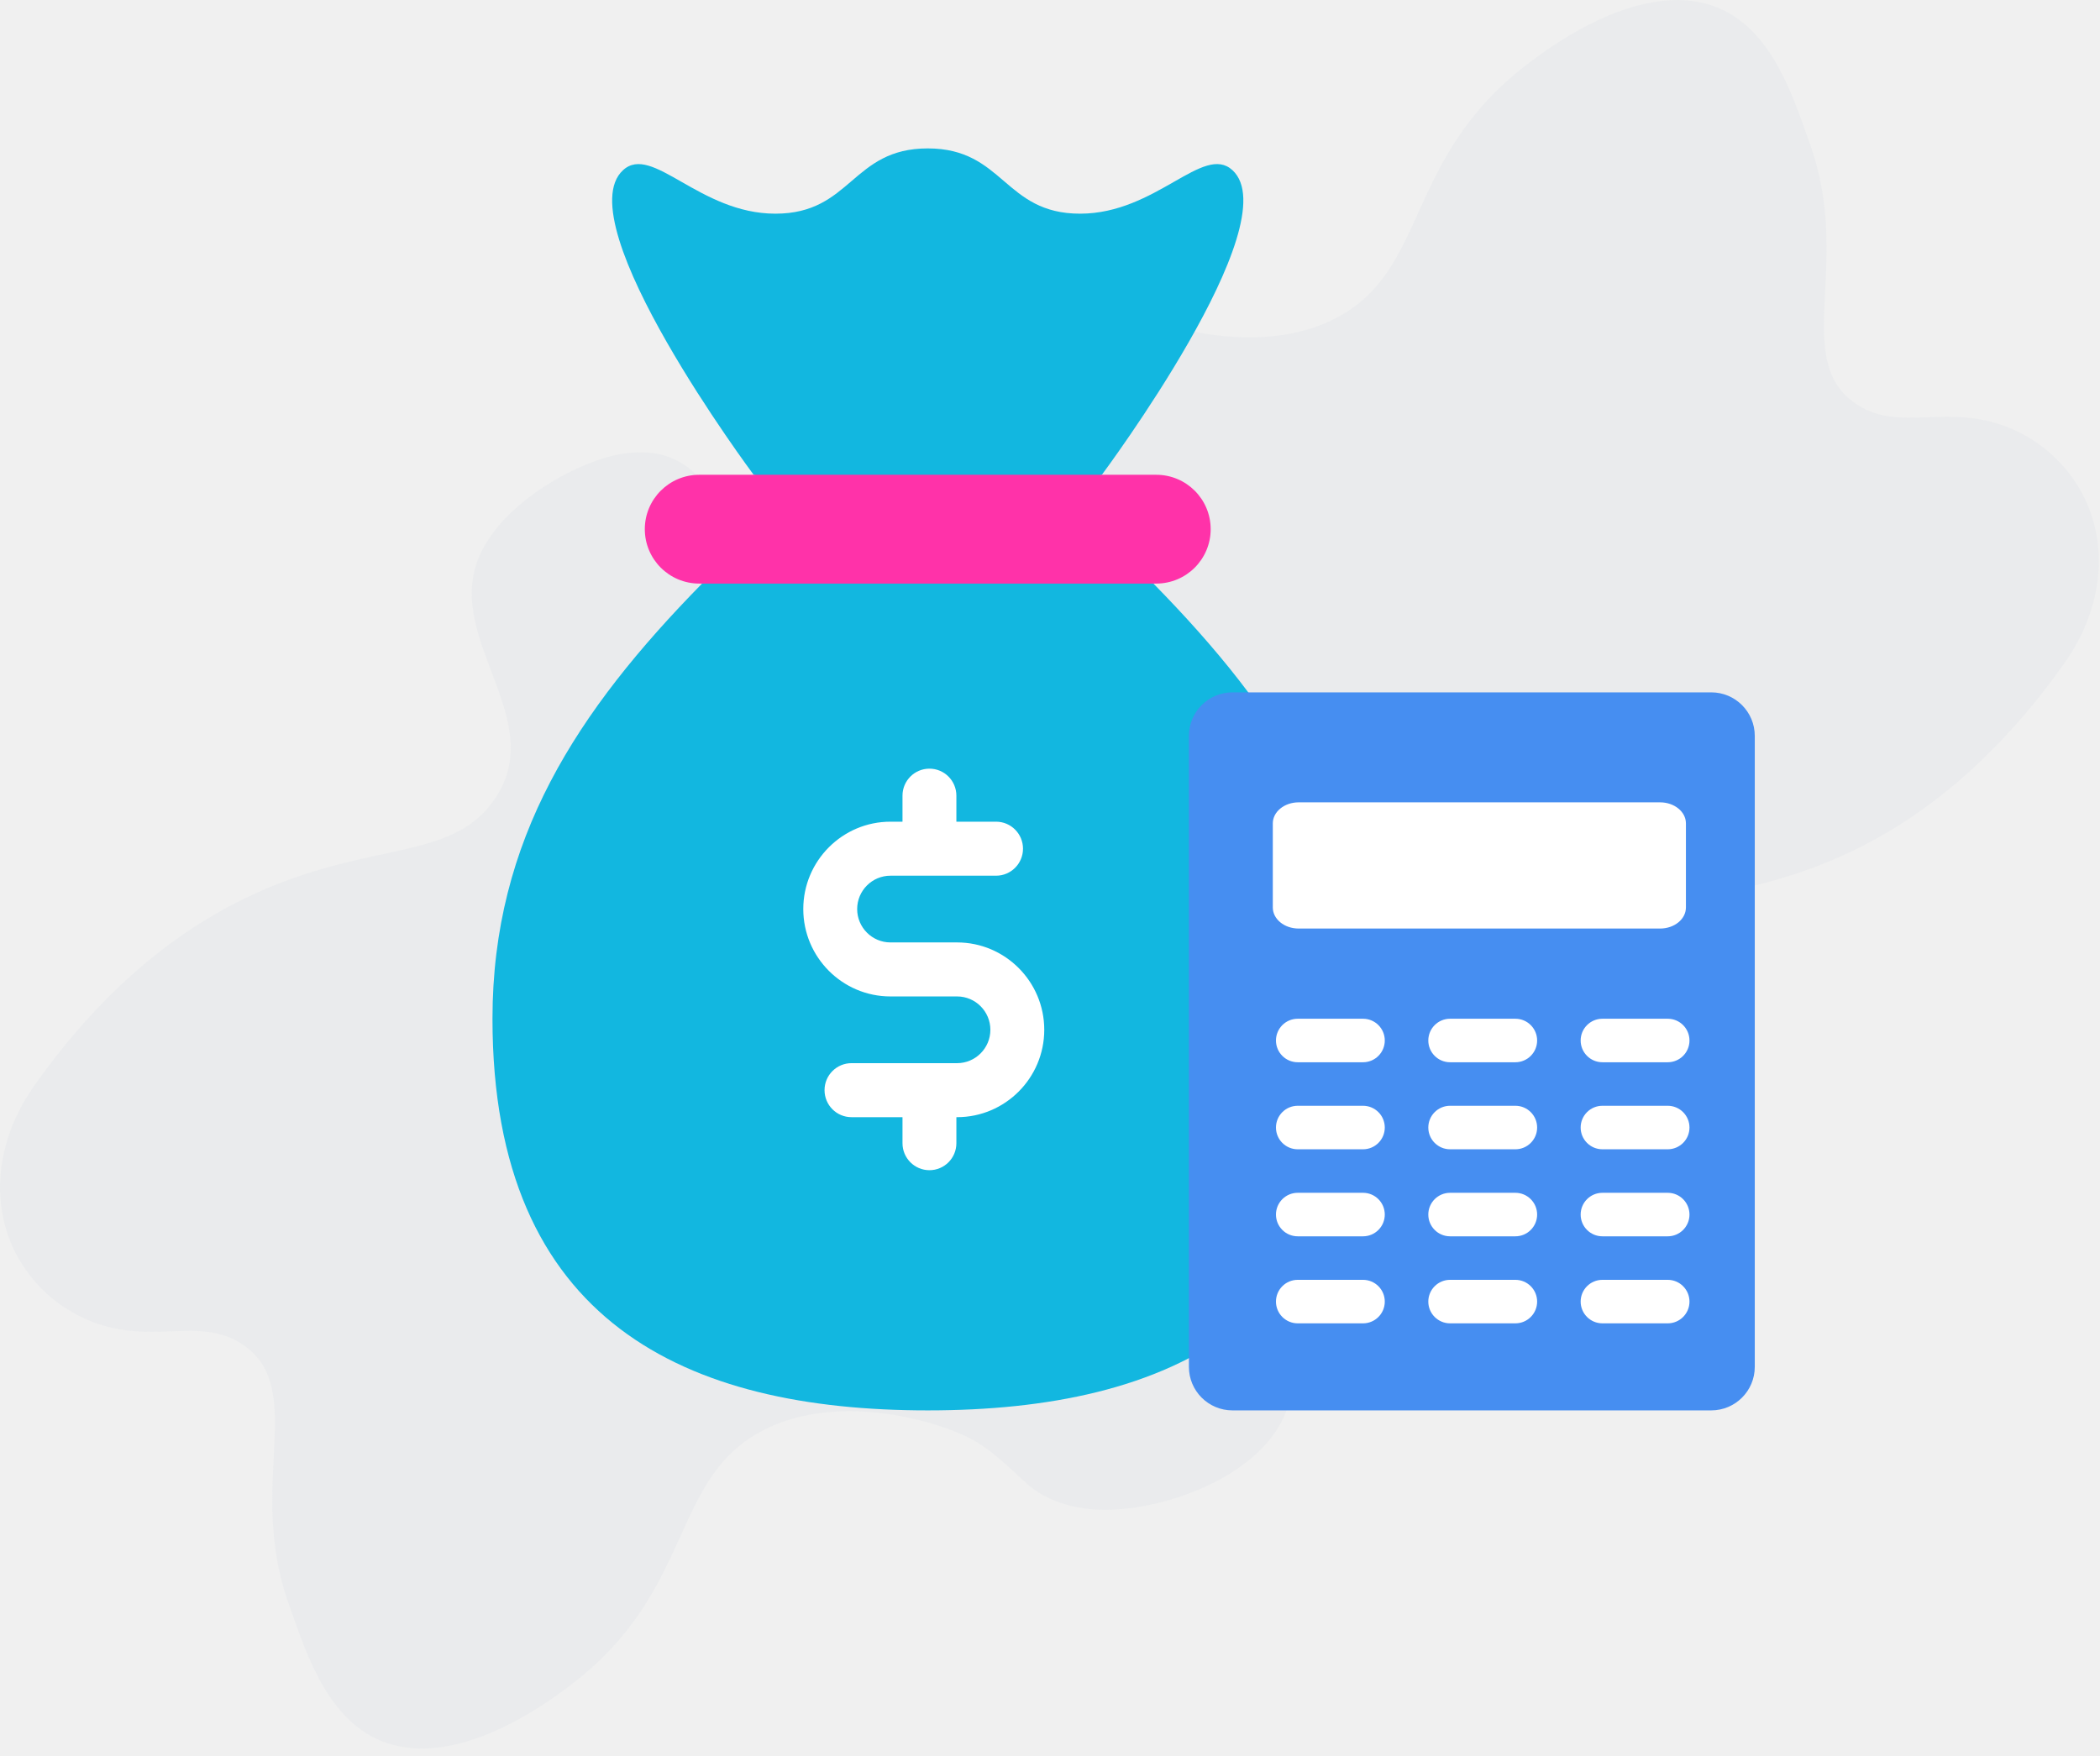
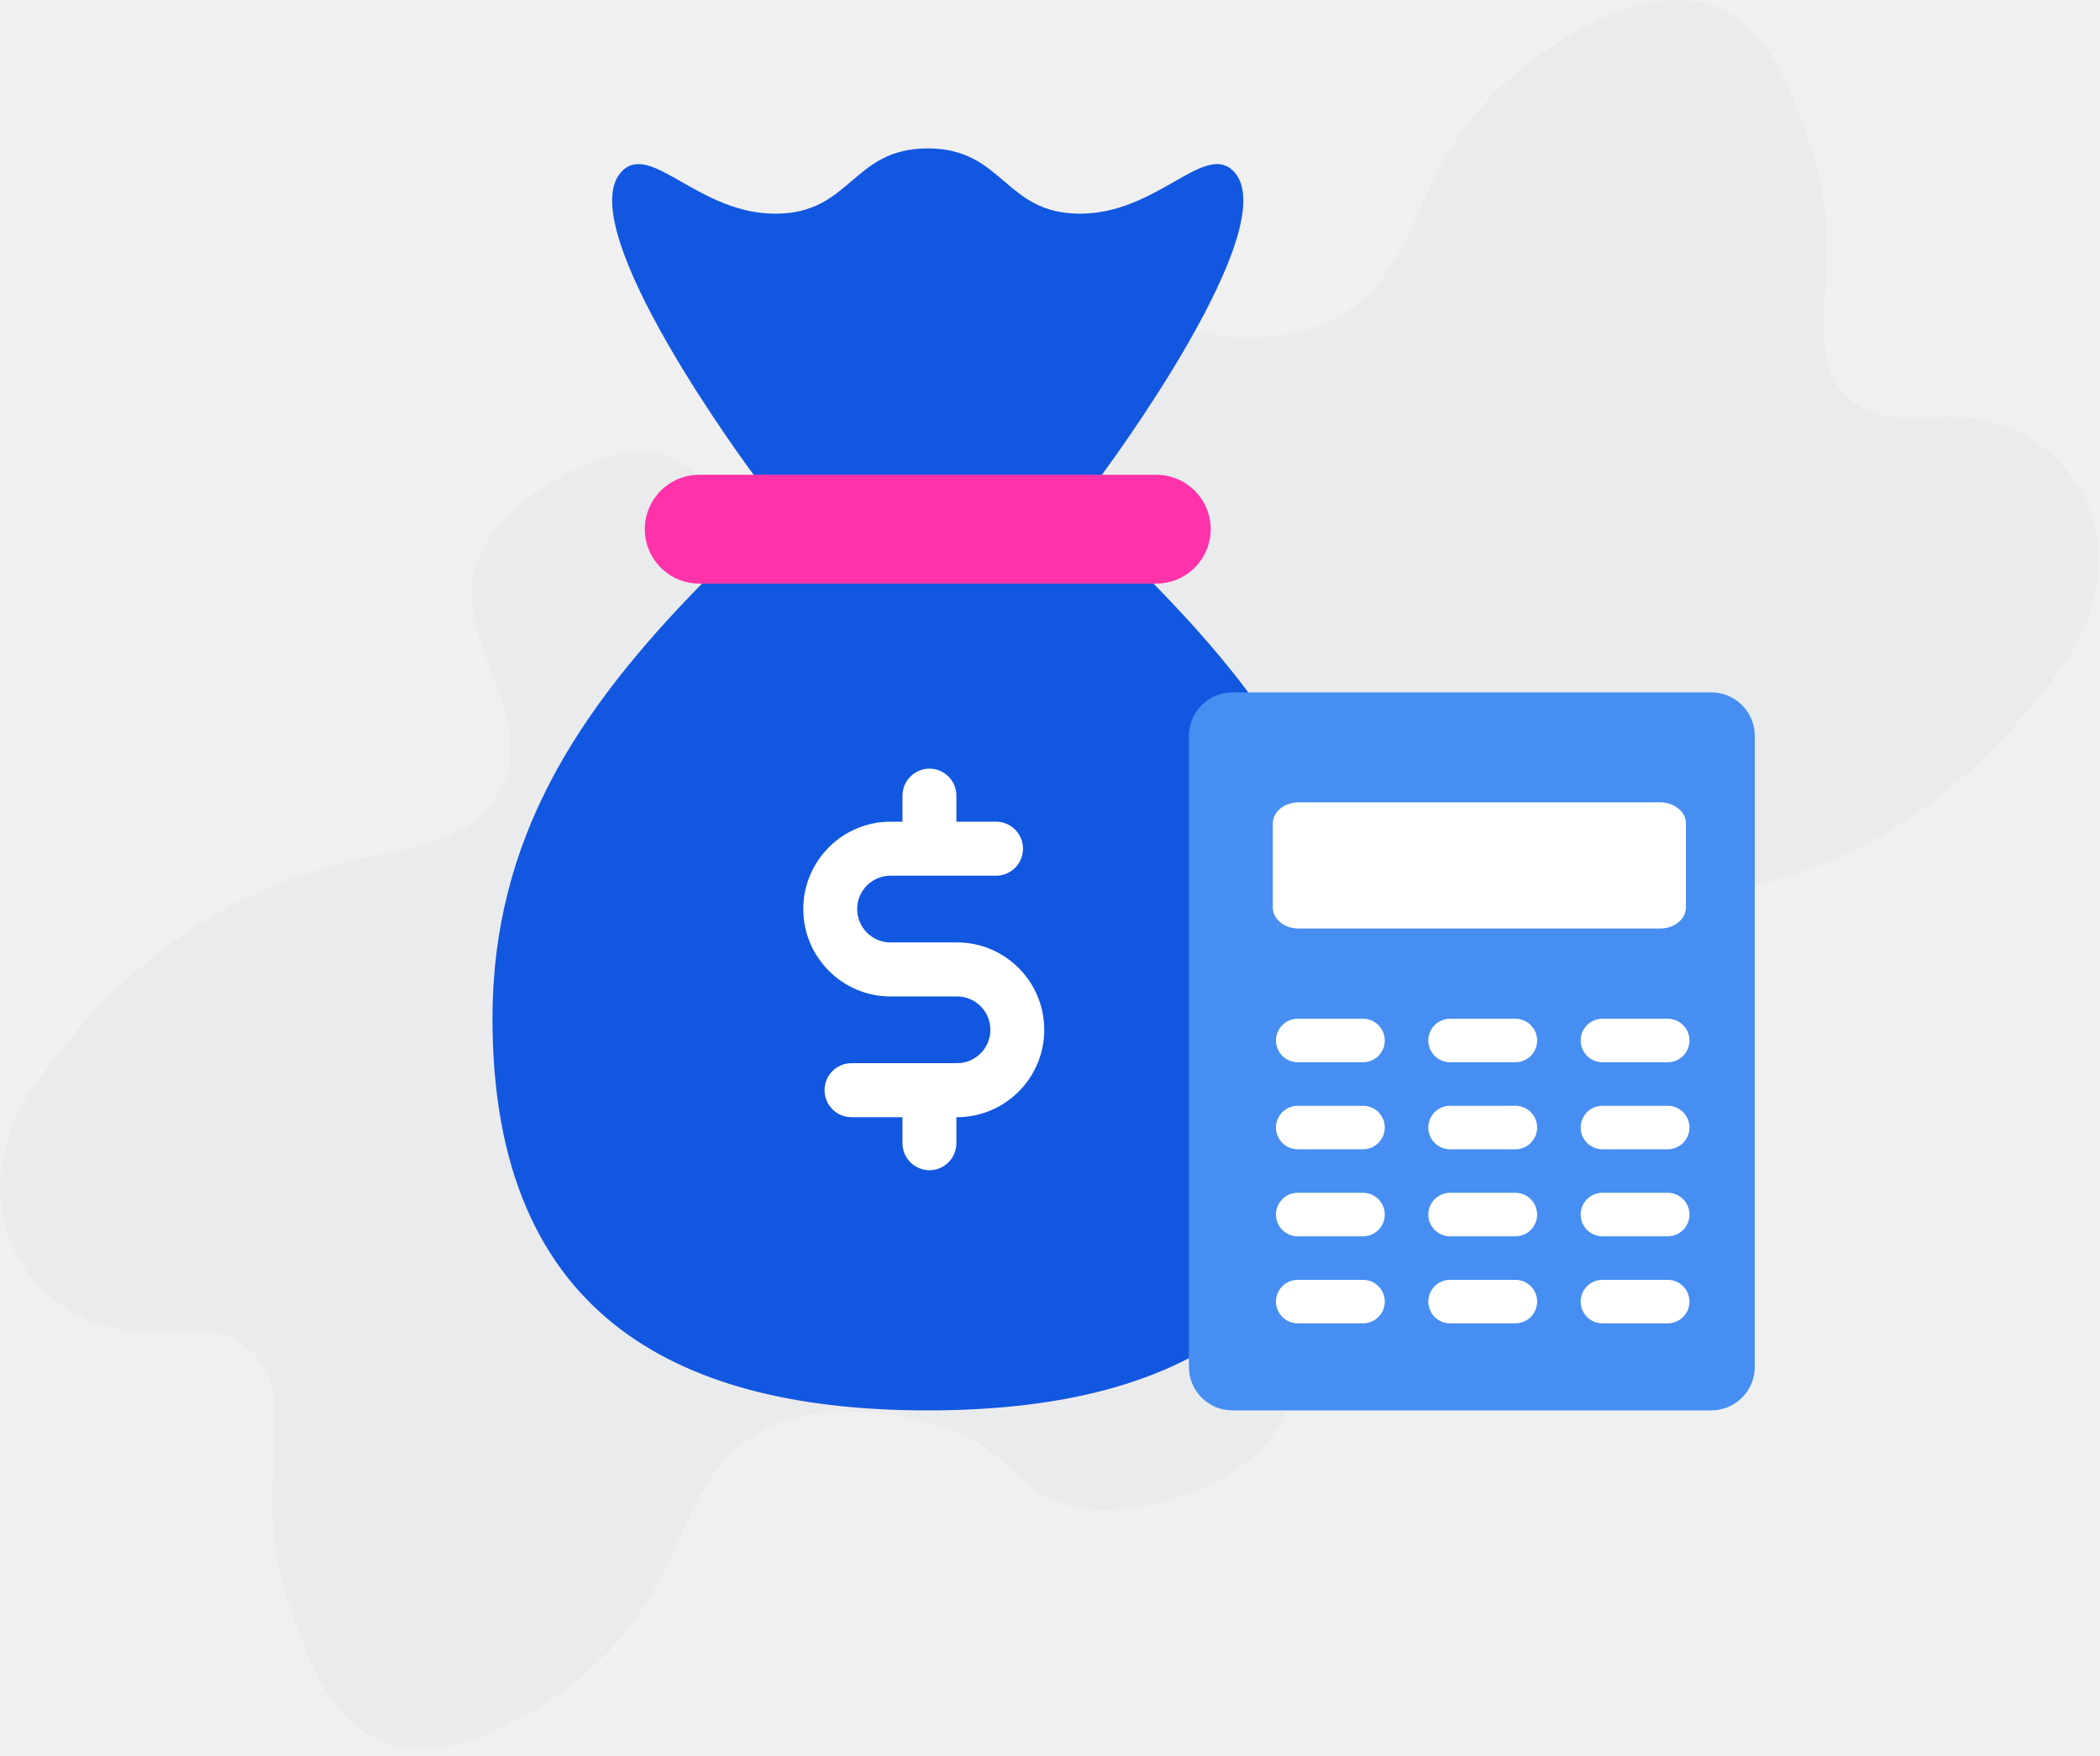
<svg xmlns="http://www.w3.org/2000/svg" width="183" height="153" viewBox="0 0 183 153" fill="none">
  <path opacity="0.3" fill-rule="evenodd" clip-rule="evenodd" d="M2.998 94.61C-1.136 100.455 -1.012 107.51 3.476 112.179C4.547 113.31 5.864 114.242 7.367 114.933C13.05 117.515 17.314 114.542 21.226 117.255C26.799 121.122 21.461 129.463 25.145 139.771C26.727 144.201 28.757 151.054 34.849 152.236C41.173 153.462 48.308 147.974 49.886 146.76C60.608 138.514 58.358 128.89 66.522 124.666C72.222 121.718 79.667 123.273 83.66 124.965C86.141 126.016 87.615 127.665 89.471 129.318C91.405 131.04 94.227 131.75 97.157 131.584C103.475 131.226 111.97 127.372 112.527 121.066C112.672 119.425 112.287 117.838 111.696 116.356C109.626 111.159 105.092 106.633 100.608 103.004C94.228 97.839 86.546 95.086 78.522 92.088C74.247 90.492 70.347 88.43 67.468 85.274C62.14 79.433 68.326 75.661 64.089 51.544C63.397 47.606 63.006 41.717 58.443 39.892C56.507 39.118 54.061 39.377 51.901 40.167C47.767 41.679 43.23 44.861 41.7 48.643C38.739 55.964 48.168 62.973 42.837 70.026C39.186 74.856 32.533 73.459 23.092 77.501C17.427 79.926 10.076 84.602 2.998 94.61Z" fill="#DDE1E7" />
  <path opacity="0.3" fill-rule="evenodd" clip-rule="evenodd" d="M179.904 57.803C184.037 51.959 183.914 44.903 179.426 40.235C178.355 39.104 177.038 38.171 175.535 37.48C169.852 34.898 165.588 37.872 161.676 35.158C156.103 31.291 161.44 22.95 157.757 12.642C156.174 8.213 154.145 1.359 148.052 0.178C141.729 -1.049 134.594 4.439 133.015 5.653C122.293 13.9 124.544 23.524 116.38 27.747C110.68 30.696 103.235 29.14 99.241 27.448C96.761 26.398 95.287 24.748 93.431 23.096C91.497 21.374 88.675 20.663 85.745 20.829C79.427 21.187 70.932 25.042 70.375 31.348C70.23 32.989 70.615 34.576 71.205 36.057C73.276 41.255 77.81 45.781 82.294 49.41C88.674 54.574 96.356 57.328 104.379 60.325C108.654 61.922 112.554 63.984 115.434 67.14C120.762 72.98 114.575 76.752 118.813 100.87C119.505 104.807 119.896 110.696 124.459 112.521C126.395 113.296 128.841 113.036 131 112.247C135.135 110.735 139.672 107.553 141.202 103.771C144.163 96.449 134.733 89.44 140.065 82.387C143.716 77.558 150.369 78.954 159.81 74.913C165.475 72.487 172.825 67.811 179.904 57.803Z" fill="#DDE1E7" />
-   <path d="M96.019 41.384C96.019 41.384 112.401 19.42 107.398 14.832C104.853 12.498 100.76 18.625 94.122 18.625C87.484 18.625 87.484 12.936 80.847 12.936C74.209 12.936 74.209 18.625 67.571 18.625C60.933 18.625 56.838 12.501 54.295 14.832C49.29 19.418 65.674 41.384 65.674 41.384L80.847 45.177L96.019 41.384Z" fill="#12b7e0" />
-   <path d="M100.514 50.867C111.404 61.973 118.778 73.172 118.778 88.798C118.778 115.349 101.803 122.936 80.847 122.936C59.89 122.936 42.916 115.349 42.916 88.798C42.916 73.172 50.289 61.973 61.179 50.867L80.847 47.074L100.514 50.867Z" fill="#12b7e0" />
+   <path d="M96.019 41.384C96.019 41.384 112.401 19.42 107.398 14.832C104.853 12.498 100.76 18.625 94.122 18.625C87.484 18.625 87.484 12.936 80.847 12.936C74.209 12.936 74.209 18.625 67.571 18.625C60.933 18.625 56.838 12.501 54.295 14.832C49.29 19.418 65.674 41.384 65.674 41.384L80.847 45.177L96.019 41.384Z" fill="#1257e0" />
+   <path d="M100.514 50.867C111.404 61.973 118.778 73.172 118.778 88.798C118.778 115.349 101.803 122.936 80.847 122.936C59.89 122.936 42.916 115.349 42.916 88.798C42.916 73.172 50.289 61.973 61.179 50.867L80.847 47.074L100.514 50.867Z" fill="#1257e0" />
  <path d="M100.76 41.384C103.379 41.384 105.502 43.507 105.502 46.125C105.502 48.744 103.379 50.867 100.76 50.867H60.933C58.314 50.867 56.191 48.744 56.191 46.125C56.191 43.507 58.314 41.384 60.933 41.384H100.76Z" fill="#FF32A9" />
  <path d="M149.122 60.349H107.398C105.303 60.349 103.605 62.048 103.605 64.143V119.143C103.605 121.237 105.303 122.936 107.398 122.936H149.122C151.217 122.936 152.916 121.237 152.916 119.143V64.143C152.916 62.048 151.217 60.349 149.122 60.349Z" fill="#468EF1" />
  <path d="M144.666 69.936H113.166C111.923 69.936 110.916 70.757 110.916 71.769V79.102C110.916 80.115 111.923 80.936 113.166 80.936H144.666C145.908 80.936 146.916 80.115 146.916 79.102V71.769C146.916 70.757 145.908 69.936 144.666 69.936Z" fill="white" />
  <path d="M118.778 92.591H113.088C112.041 92.591 111.191 91.742 111.191 90.694C111.191 89.647 112.041 88.798 113.088 88.798H118.778C119.825 88.798 120.674 89.647 120.674 90.694C120.674 91.742 119.825 92.591 118.778 92.591Z" fill="white" />
  <path d="M118.778 100.177H113.088C112.041 100.177 111.191 99.328 111.191 98.281C111.191 97.233 112.041 96.384 113.088 96.384H118.778C119.825 96.384 120.674 97.233 120.674 98.281C120.674 99.328 119.825 100.177 118.778 100.177Z" fill="white" />
  <path d="M118.778 107.763H113.088C112.041 107.763 111.191 106.914 111.191 105.867C111.191 104.819 112.041 103.97 113.088 103.97H118.778C119.825 103.97 120.674 104.819 120.674 105.867C120.674 106.914 119.825 107.763 118.778 107.763Z" fill="white" />
  <path d="M118.778 115.349H113.088C112.041 115.349 111.191 114.5 111.191 113.453C111.191 112.406 112.041 111.556 113.088 111.556H118.778C119.825 111.556 120.674 112.406 120.674 113.453C120.674 114.5 119.825 115.349 118.778 115.349Z" fill="white" />
  <path d="M132.053 92.591H126.364C125.316 92.591 124.467 91.742 124.467 90.694C124.467 89.647 125.316 88.798 126.364 88.798H132.053C133.101 88.798 133.95 89.647 133.95 90.694C133.95 91.742 133.101 92.591 132.053 92.591Z" fill="white" />
  <path d="M132.053 100.177H126.364C125.316 100.177 124.467 99.328 124.467 98.281C124.467 97.233 125.316 96.384 126.364 96.384H132.053C133.101 96.384 133.95 97.233 133.95 98.281C133.95 99.328 133.101 100.177 132.053 100.177Z" fill="white" />
  <path d="M132.053 107.763H126.364C125.316 107.763 124.467 106.914 124.467 105.867C124.467 104.819 125.316 103.97 126.364 103.97H132.053C133.101 103.97 133.95 104.819 133.95 105.867C133.95 106.914 133.101 107.763 132.053 107.763Z" fill="white" />
  <path d="M132.053 115.349H126.364C125.316 115.349 124.467 114.5 124.467 113.453C124.467 112.406 125.316 111.556 126.364 111.556H132.053C133.101 111.556 133.95 112.406 133.95 113.453C133.95 114.5 133.101 115.349 132.053 115.349Z" fill="white" />
  <path d="M145.329 92.591H139.64C138.592 92.591 137.743 91.742 137.743 90.694C137.743 89.647 138.592 88.798 139.64 88.798H145.329C146.377 88.798 147.226 89.647 147.226 90.694C147.226 91.742 146.377 92.591 145.329 92.591Z" fill="white" />
  <path d="M145.329 100.177H139.64C138.592 100.177 137.743 99.328 137.743 98.281C137.743 97.233 138.592 96.384 139.64 96.384H145.329C146.377 96.384 147.226 97.233 147.226 98.281C147.226 99.328 146.377 100.177 145.329 100.177Z" fill="white" />
  <path d="M145.329 107.763H139.64C138.592 107.763 137.743 106.914 137.743 105.867C137.743 104.819 138.592 103.97 139.64 103.97H145.329C146.377 103.97 147.226 104.819 147.226 105.867C147.226 106.914 146.377 107.763 145.329 107.763Z" fill="white" />
  <path d="M145.329 115.349H139.64C138.592 115.349 137.743 114.5 137.743 113.453C137.743 112.406 138.592 111.556 139.64 111.556H145.329C146.377 111.556 147.226 112.406 147.226 113.453C147.226 114.5 146.377 115.349 145.329 115.349Z" fill="white" />
  <path d="M83.403 82.146H77.597C75.998 82.146 74.696 80.842 74.696 79.238C74.696 77.634 75.998 76.33 77.597 76.33H86.799C88.096 76.33 89.147 75.276 89.147 73.976C89.147 72.676 88.097 71.622 86.799 71.622H83.342V69.354C83.342 68.054 82.291 67 80.994 67C79.698 67 78.646 68.053 78.646 69.354V71.622H77.597C73.409 71.622 70 75.039 70 79.238C70 83.437 73.408 86.854 77.597 86.854H83.403C85.002 86.854 86.304 88.158 86.304 89.762C86.304 91.366 85.002 92.67 83.403 92.67H74.201C72.904 92.67 71.853 93.724 71.853 95.024C71.853 96.324 72.903 97.378 74.201 97.378H78.646V99.646C78.646 100.946 79.697 102 80.994 102C82.291 102 83.342 100.946 83.342 99.646V97.378H83.403C87.591 97.378 91 93.961 91 89.762C91 85.563 87.592 82.146 83.403 82.146Z" fill="white" />
</svg>
